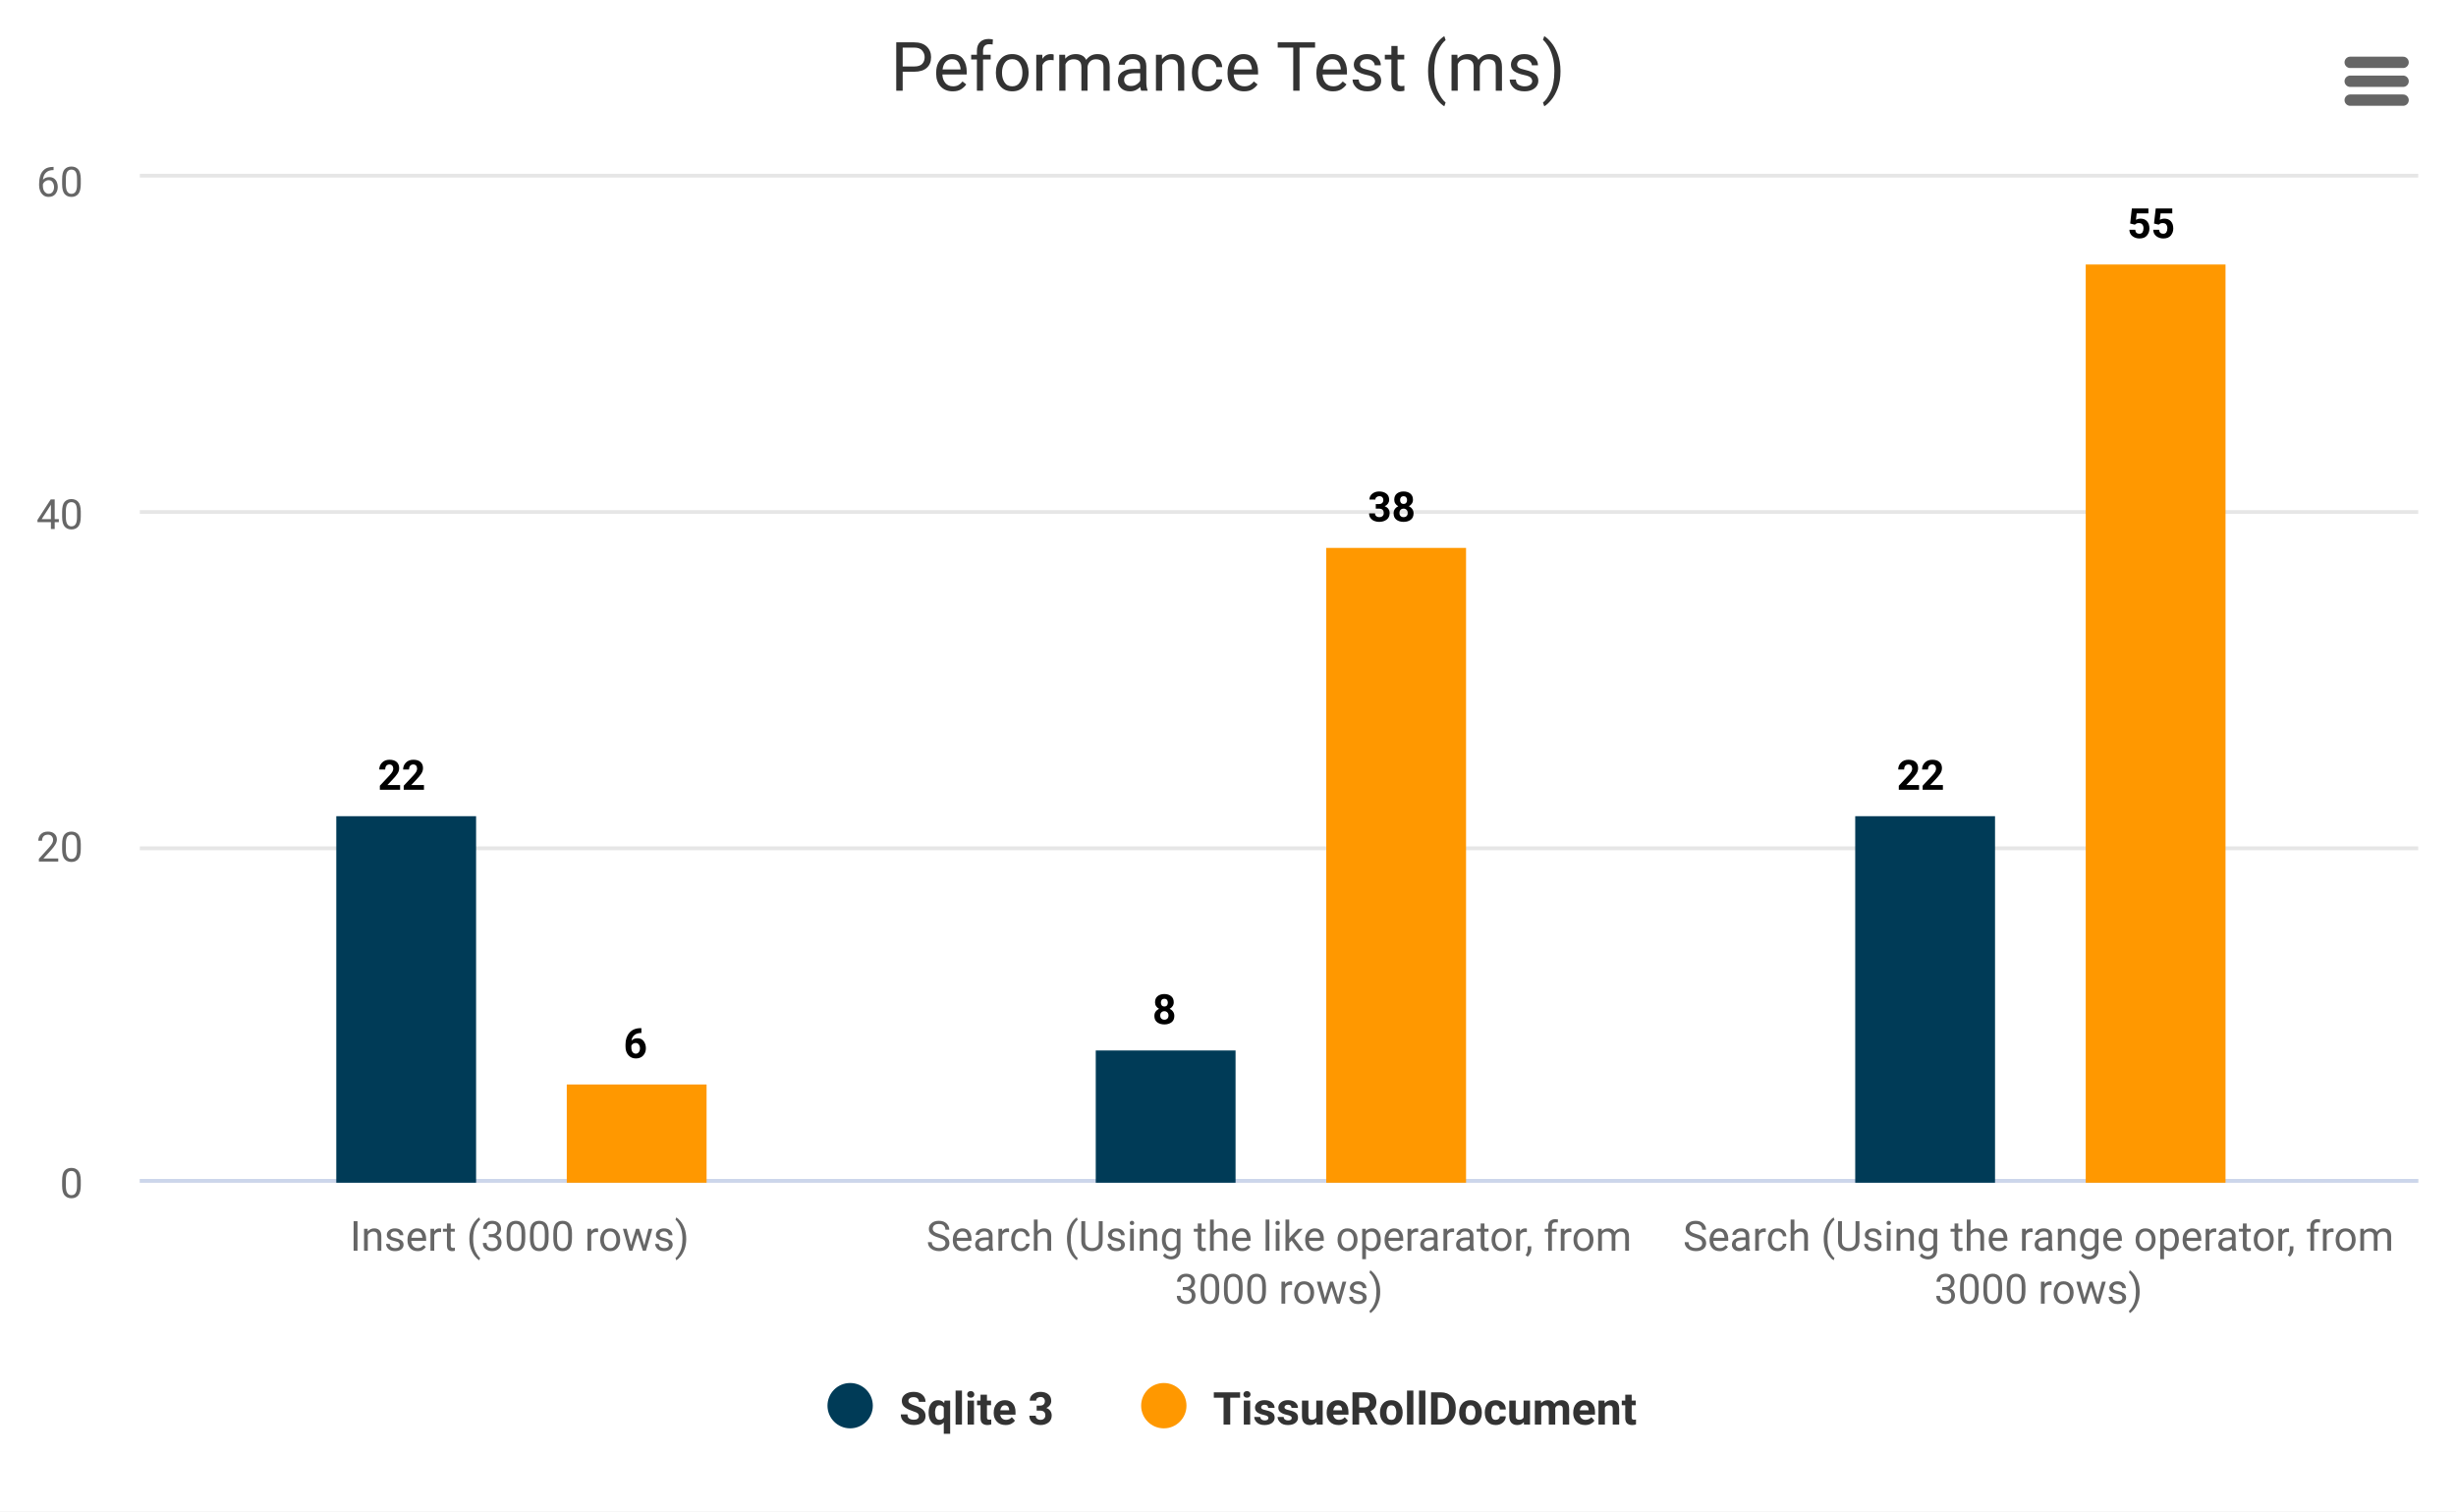
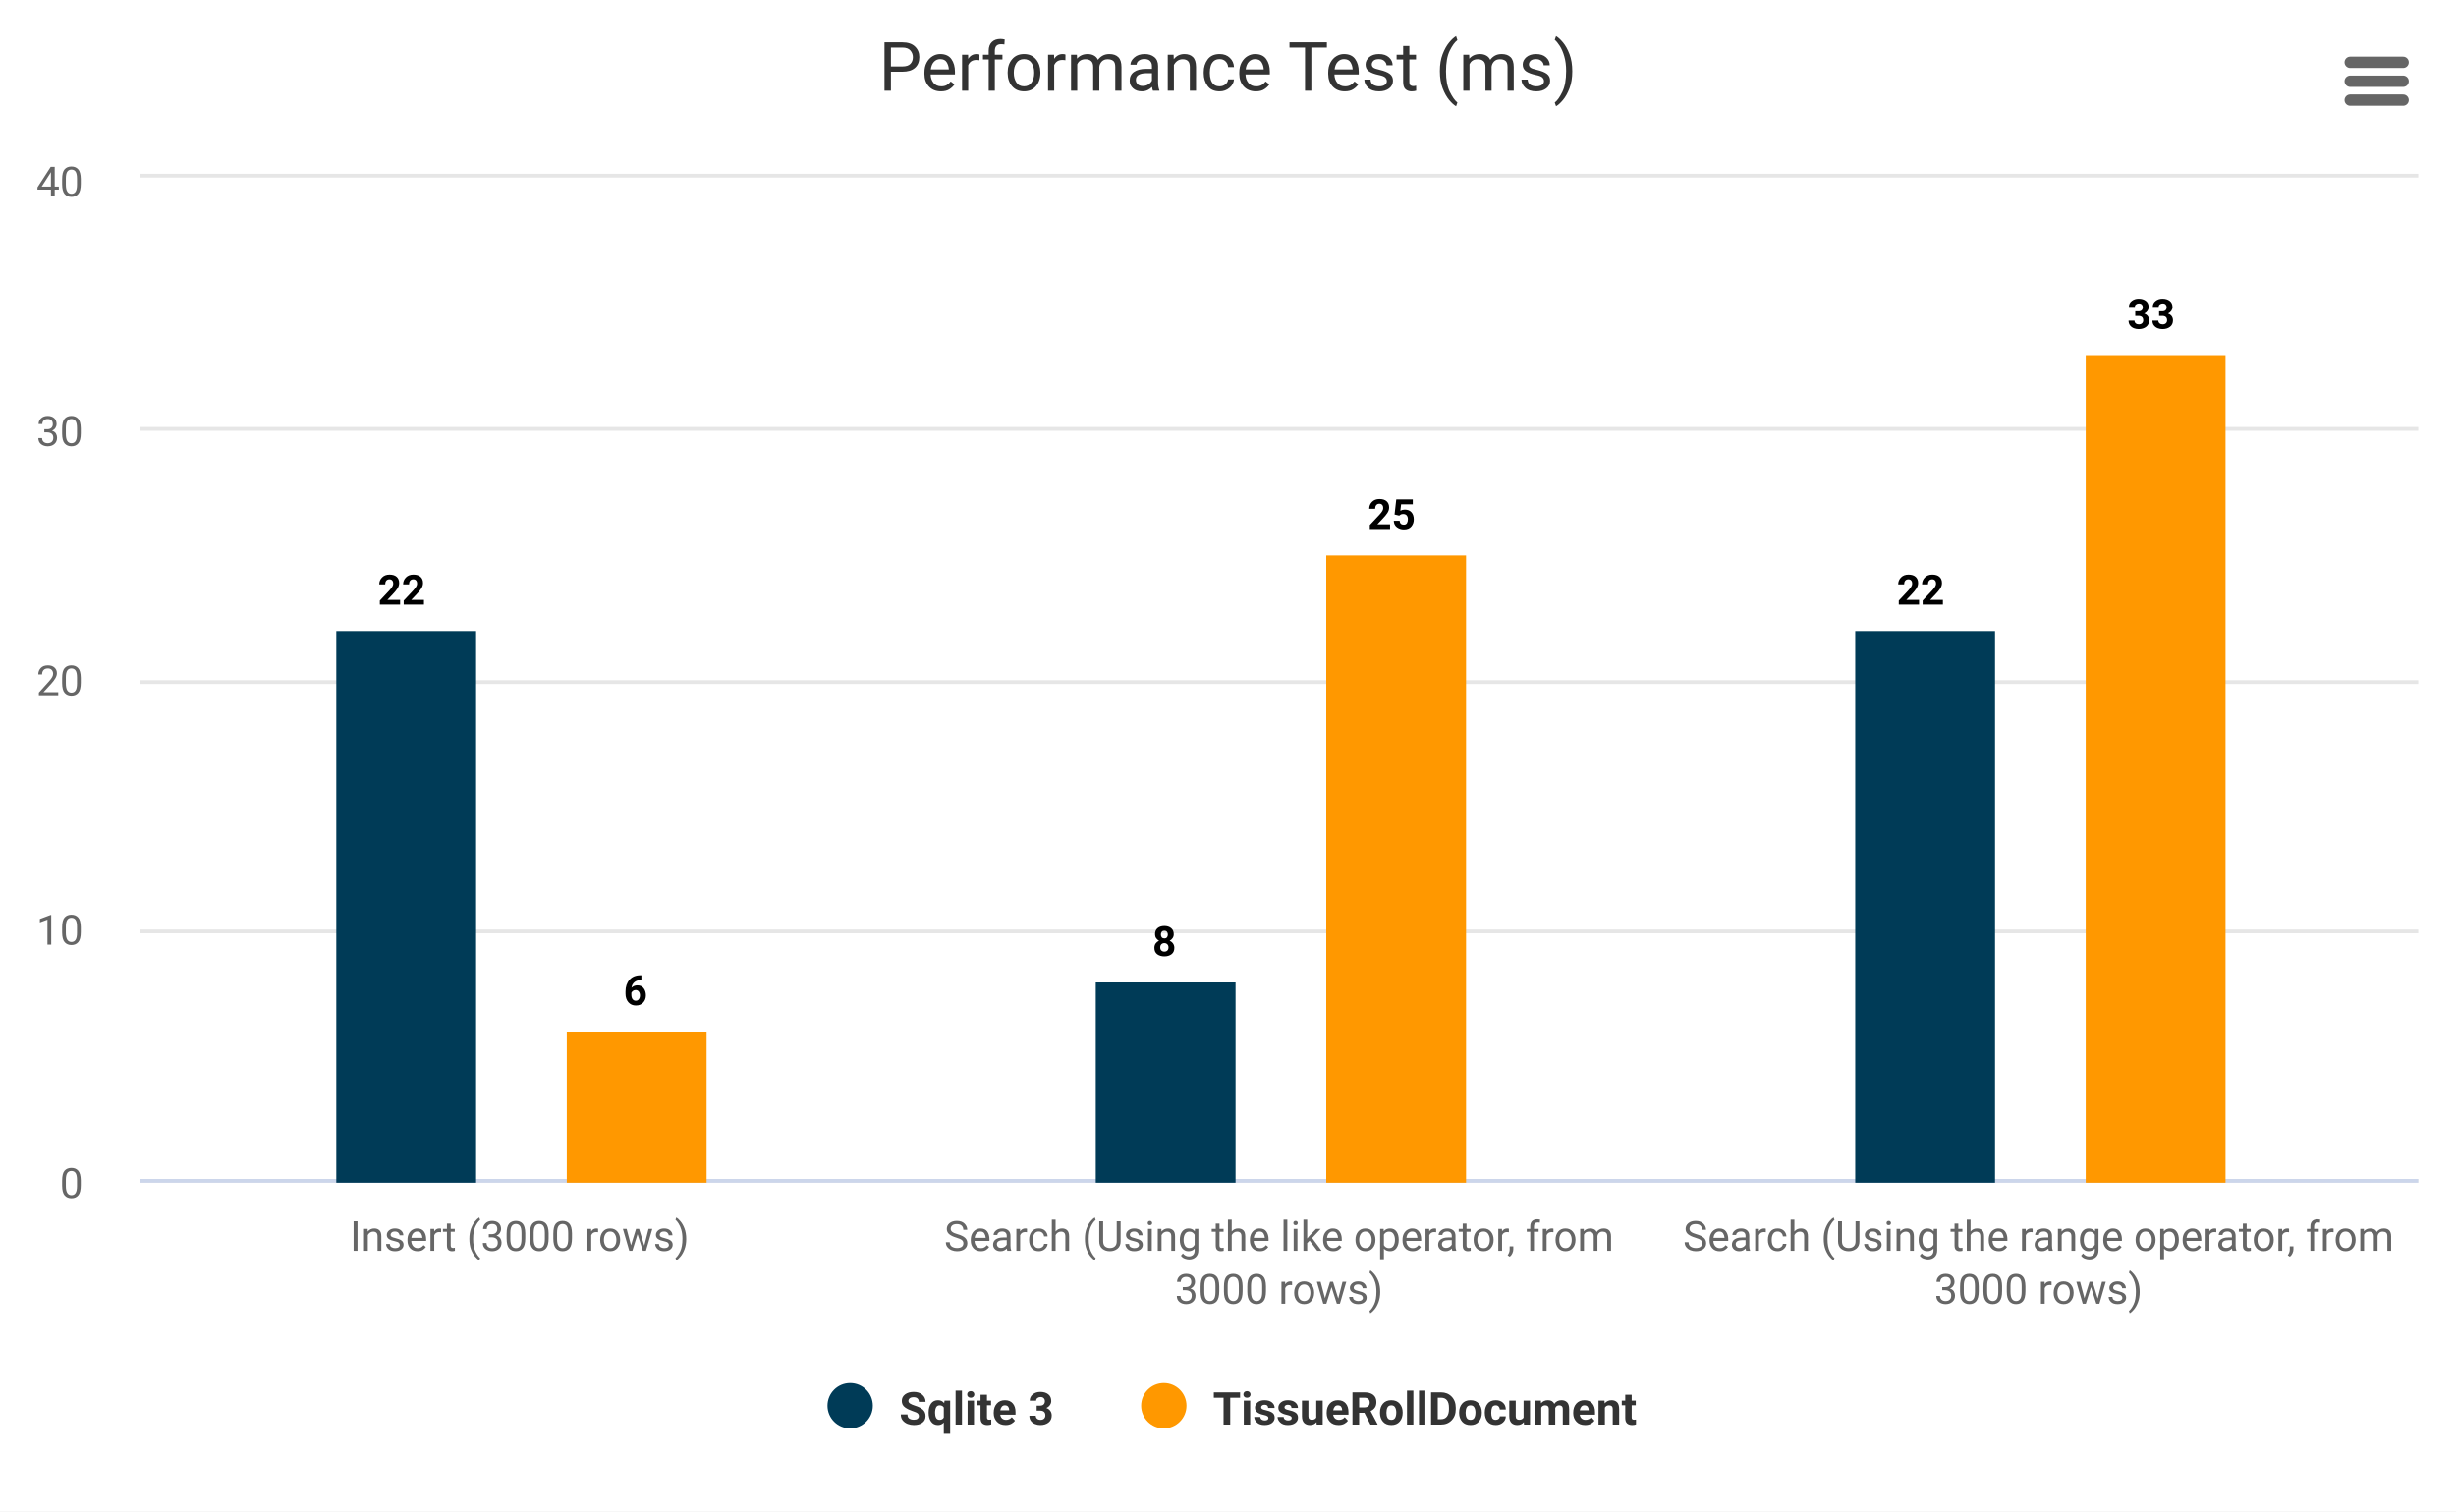
<svg xmlns="http://www.w3.org/2000/svg" version="1.1" style="font-family: Roboto; font-size: 12px;" width="650" height="400" viewBox="0 0 650 400" aria-hidden="false" aria-label="Interactive chart">
  <defs aria-hidden="true">
    <clipPath>
      <rect x="0" y="0" width="603" height="265" fill="none" />
    </clipPath>
    <clipPath>
      <rect x="0" y="0" width="603" height="265" fill="none" />
    </clipPath>
  </defs>
  <rect fill="#ffffff" x="0" y="0" width="650" height="400" rx="0" ry="0" aria-hidden="true" />
  <rect fill="none" x="37" y="47" width="603" height="265" aria-hidden="true" />
  <g data-z-index="0" aria-hidden="true" />
  <rect fill="none" data-z-index="1" x="37" y="47" width="603" height="265" aria-hidden="true" />
  <g data-z-index="1" aria-hidden="true">
    <path fill="none" stroke-dasharray="none" data-z-index="1" d="M 237.5 47 L 237.5 312" opacity="1" />
    <path fill="none" stroke-dasharray="none" data-z-index="1" d="M 438.5 47 L 438.5 312" opacity="1" />
    <path fill="none" stroke-dasharray="none" data-z-index="1" d="M 639.5 47 L 639.5 312" opacity="1" />
    <path fill="none" stroke-dasharray="none" data-z-index="1" d="M 36.5 47 L 36.5 312" opacity="1" />
  </g>
  <g data-z-index="1" aria-hidden="true">
    <path fill="none" stroke="#e6e6e6" stroke-width="1" stroke-dasharray="none" data-z-index="1" d="M 37 312.5 L 640 312.5" opacity="1" />
-     <path fill="none" stroke="#e6e6e6" stroke-width="1" stroke-dasharray="none" data-z-index="1" d="M 37 224.5 L 640 224.5" opacity="1" />
-     <path fill="none" stroke="#e6e6e6" stroke-width="1" stroke-dasharray="none" data-z-index="1" d="M 37 135.5 L 640 135.5" opacity="1" />
+     <path fill="none" stroke="#e6e6e6" stroke-width="1" stroke-dasharray="none" data-z-index="1" d="M 37 246.5 L 640 246.5" opacity="1" />
+     <path fill="none" stroke="#e6e6e6" stroke-width="1" stroke-dasharray="none" data-z-index="1" d="M 37 180.5 L 640 180.5" opacity="1" />
+     <path fill="none" stroke="#e6e6e6" stroke-width="1" stroke-dasharray="none" data-z-index="1" d="M 37 113.5 L 640 113.5" opacity="1" />
    <path fill="none" stroke="#e6e6e6" stroke-width="1" stroke-dasharray="none" data-z-index="1" d="M 37 46.5 L 640 46.5" opacity="1" />
  </g>
  <g data-z-index="2" aria-hidden="true">
    <path fill="none" stroke="#ccd6eb" stroke-width="1" data-z-index="7" d="M 37 312.5 L 640 312.5" />
  </g>
  <g data-z-index="2" aria-hidden="true">
    <path fill="none" data-z-index="7" d="M 37 47 L 37 312" />
  </g>
  <g data-z-index="3" aria-hidden="false">
-     <g data-z-index="0.1" opacity="1" transform="translate(37,47) scale(1 1)" clip-path="url(#highcharts-hx29z1u-309-)" style="cursor: pointer; outline: none;" aria-hidden="false" role="region" tabindex="-1" aria-label="Sqlite 3, bar series 1 of 2 with 3 bars.">
-       <rect x="52" y="169" width="37" height="97" fill="#003b57" opacity="1" tabindex="-1" role="img" aria-label="Insert (3000 rows), 22. Sqlite 3." style="outline: none;" />
-       <rect x="253" y="231" width="37" height="35" fill="#003b57" opacity="1" tabindex="-1" role="img" aria-label="Search (Using the like operarator, from 3000 rows), 8. Sqlite 3." style="outline: none;" />
-       <rect x="454" y="169" width="37" height="97" fill="#003b57" opacity="1" tabindex="-1" role="img" aria-label="Search (Using the range operator, from 3000 rows), 22. Sqlite 3." style="outline: none;" />
+     <g data-z-index="0.1" opacity="1" transform="translate(37,47) scale(1 1)" clip-path="url(#highcharts-737quu6-169-)" style="cursor: pointer; outline: none;" aria-hidden="false" role="region" tabindex="-1" aria-label="Sqlite 3, bar series 1 of 2 with 3 bars.">
+       <rect x="52" y="120" width="37" height="146" fill="#003b57" opacity="1" tabindex="-1" role="img" aria-label="Insert (3000 rows), 22. Sqlite 3." style="outline: none;" />
+       <rect x="253" y="213" width="37" height="53" fill="#003b57" opacity="1" tabindex="-1" role="img" aria-label="Search (Using the like operator, from 3000 rows), 8. Sqlite 3." style="outline: none;" />
+       <rect x="454" y="120" width="37" height="146" fill="rgb(0,59,87)" opacity="1" tabindex="-1" role="img" aria-label="Search (Using the range operator, from 3000 rows), 22. Sqlite 3." style="outline: none;" />
    </g>
    <g data-z-index="0.1" opacity="1" transform="translate(37,47) scale(1 1)" clip-path="none" aria-hidden="true" />
-     <g data-z-index="0.1" opacity="1" transform="translate(37,47) scale(1 1)" clip-path="url(#highcharts-hx29z1u-309-)" style="cursor: pointer; outline: none;" aria-hidden="false" role="region" tabindex="-1" aria-label="TissueRollDocument, bar series 2 of 2 with 3 bars.">
-       <rect x="113" y="240" width="37" height="26" fill="#ff9800" opacity="1" tabindex="-1" role="img" aria-label="Insert (3000 rows), 6. TissueRollDocument." style="outline: none;" />
-       <rect x="314" y="98" width="37" height="168" fill="#ff9800" opacity="1" tabindex="-1" role="img" aria-label="Search (Using the like operarator, from 3000 rows), 38. TissueRollDocument." style="outline: none;" />
-       <rect x="515" y="23" width="37" height="243" fill="#ff9800" opacity="1" tabindex="-1" role="img" aria-label="Search (Using the range operator, from 3000 rows), 55. TissueRollDocument." style="outline: none;" />
+     <g data-z-index="0.1" opacity="1" transform="translate(37,47) scale(1 1)" clip-path="url(#highcharts-737quu6-169-)" style="cursor: pointer; outline: none;" aria-hidden="false" role="region" tabindex="-1" aria-label="TissueRollDocument, bar series 2 of 2 with 3 bars.">
+       <rect x="113" y="226" width="37" height="40" fill="#ff9800" opacity="1" tabindex="-1" role="img" aria-label="Insert (3000 rows), 6. TissueRollDocument." style="outline: none;" />
+       <rect x="314" y="100" width="37" height="166" fill="#ff9800" opacity="1" tabindex="-1" role="img" aria-label="Search (Using the like operator, from 3000 rows), 25. TissueRollDocument." style="outline: none;" />
+       <rect x="515" y="47" width="37" height="219" fill="rgb(255,152,0)" opacity="1" tabindex="-1" role="img" aria-label="Search (Using the range operator, from 3000 rows), 33. TissueRollDocument." style="outline: none;" />
    </g>
    <g data-z-index="0.1" opacity="1" transform="translate(37,47) scale(1 1)" clip-path="none" aria-hidden="true" />
  </g>
  <g data-z-index="3" aria-hidden="true">
    <g stroke-linecap="round" style="cursor: pointer;" transform="translate(616,10)">
      <rect fill="#ffffff" x="0.5" y="0.5" width="24" height="22" rx="2" ry="2" stroke="none" stroke-width="1" />
      <path fill="#666666" d="M 6 6.5 L 20 6.5 M 6 11.5 L 20 11.5 M 6 16.5 L 20 16.5" data-z-index="1" stroke="#666666" stroke-width="3" />
      <text font-family="Roboto-Regular,Roboto" x="0" data-z-index="1" y="15.5" style="color: rgb(51, 51, 51); font-weight: normal; fill: rgb(51, 51, 51);" />
    </g>
  </g>
-   <text font-family="Roboto-Regular,Roboto" x="325" text-anchor="middle" data-z-index="4" style="color: rgb(51, 51, 51); font-size: 18px; fill: rgb(51, 51, 51);" y="24" aria-hidden="true">Peformance Test (ms)</text>
+   <text font-family="Roboto-Regular,Roboto" x="325" text-anchor="middle" data-z-index="4" style="color: rgb(51, 51, 51); font-size: 18px; fill: rgb(51, 51, 51);" y="24" aria-hidden="true">Performance Test (ms)</text>
  <text font-family="Roboto-Regular,Roboto" x="325" text-anchor="middle" data-z-index="4" style="color: rgb(102, 102, 102); fill: rgb(102, 102, 102);" y="46" aria-hidden="true" />
  <text font-family="Roboto-Regular,Roboto" x="10" text-anchor="start" data-z-index="4" style="color: rgb(102, 102, 102); fill: rgb(102, 102, 102);" y="397" aria-hidden="true" />
  <g data-z-index="6" opacity="1" transform="translate(37,47) scale(1 1)" aria-hidden="true" style="cursor: pointer;">
-     <g data-z-index="1" style="cursor: pointer;" transform="translate(58,146)">
+     <g data-z-index="1" style="cursor: pointer;" transform="translate(58,97)">
      <text font-family="Roboto-Regular,Roboto" x="5" data-z-index="1" y="16" style="color: rgb(0, 0, 0); font-size: 11px; font-weight: bold; fill: rgb(0, 0, 0);">22</text>
    </g>
-     <g data-z-index="1" style="cursor: pointer;" transform="translate(263,208)">
+     <g data-z-index="1" style="cursor: pointer;" transform="translate(263,190)">
      <text font-family="Roboto-Regular,Roboto" x="5" data-z-index="1" y="16" style="color: rgb(0, 0, 0); font-size: 11px; font-weight: bold; fill: rgb(0, 0, 0);">8</text>
    </g>
-     <g data-z-index="1" transform="translate(460,146)" style="cursor: pointer;">
+     <g data-z-index="1" transform="translate(460,97)" style="cursor: pointer;">
      <text font-family="Roboto-Regular,Roboto" x="5" data-z-index="1" y="16" style="color: rgb(0, 0, 0); font-size: 11px; font-weight: bold; fill: rgb(0, 0, 0);">22</text>
    </g>
  </g>
  <g data-z-index="6" opacity="1" transform="translate(37,47) scale(1 1)" aria-hidden="true" style="cursor: pointer;">
-     <g data-z-index="1" transform="translate(123,217)" style="cursor: pointer;">
+     <g data-z-index="1" transform="translate(123,203)" style="cursor: pointer;">
      <text font-family="Roboto-Regular,Roboto" x="5" data-z-index="1" y="16" style="color: rgb(0, 0, 0); font-size: 11px; font-weight: bold; fill: rgb(0, 0, 0);">6</text>
    </g>
-     <g data-z-index="1" transform="translate(320,75)" style="cursor: pointer;">
-       <text font-family="Roboto-Regular,Roboto" x="5" data-z-index="1" y="16" style="color: rgb(0, 0, 0); font-size: 11px; font-weight: bold; fill: rgb(0, 0, 0);">38</text>
+     <g data-z-index="1" transform="translate(320,77)" style="cursor: pointer;">
+       <text font-family="Roboto-Regular,Roboto" x="5" data-z-index="1" y="16" style="color: rgb(0, 0, 0); font-size: 11px; font-weight: bold; fill: rgb(0, 0, 0);">25</text>
    </g>
-     <g data-z-index="1" transform="translate(521,0)" style="cursor: pointer;">
-       <text font-family="Roboto-Regular,Roboto" x="5" data-z-index="1" y="16" style="color: rgb(0, 0, 0); font-size: 11px; font-weight: bold; fill: rgb(0, 0, 0);">55</text>
+     <g data-z-index="1" transform="translate(521,24)" style="cursor: pointer;">
+       <text font-family="Roboto-Regular,Roboto" x="5" data-z-index="1" y="16" style="color: rgb(0, 0, 0); font-size: 11px; font-weight: bold; fill: rgb(0, 0, 0);">33</text>
    </g>
  </g>
  <g data-z-index="7" aria-hidden="true" transform="translate(209,359)">
    <rect fill="none" rx="0" ry="0" x="0" y="0" width="232" height="26" />
    <g data-z-index="1">
      <g>
        <g data-z-index="1" transform="translate(8,3)">
          <text font-family="Roboto-Regular,Roboto" x="21" text-anchor="start" data-z-index="2" y="15" style="color: rgb(51, 51, 51); cursor: pointer; font-size: 12px; font-weight: bold; fill: rgb(51, 51, 51);">Sqlite 3</text>
          <rect x="2" y="4" width="12" height="12" fill="#003b57" rx="6" ry="6" data-z-index="3" />
        </g>
        <g data-z-index="1" transform="translate(91.01172,3)">
          <text font-family="Roboto-Regular,Roboto" x="21" y="15" text-anchor="start" data-z-index="2" style="color: rgb(51, 51, 51); cursor: pointer; font-size: 12px; font-weight: bold; fill: rgb(51, 51, 51);">TissueRollDocument</text>
          <rect x="2" y="4" width="12" height="12" fill="#ff9800" rx="6" ry="6" data-z-index="3" />
        </g>
      </g>
    </g>
  </g>
  <g data-z-index="7" aria-hidden="true">
    <text font-family="Roboto-Regular,Roboto" x="137.5" style="color: rgb(102, 102, 102); cursor: default; font-size: 11px; fill: rgb(102, 102, 102);" text-anchor="middle" transform="translate(0,0)" y="331" opacity="1">Insert (3000 rows)</text>
-     <text font-family="Roboto-Regular,Roboto" x="338.5" style="color: rgb(102, 102, 102); cursor: default; font-size: 11px; fill: rgb(102, 102, 102);" text-anchor="middle" transform="translate(0,0)" y="331" opacity="1">Search (Using the like operarator, from<tspan dy="14" x="338.5">​</tspan>3000 rows)</text>
+     <text font-family="Roboto-Regular,Roboto" x="338.5" style="color: rgb(102, 102, 102); cursor: default; font-size: 11px; fill: rgb(102, 102, 102);" text-anchor="middle" transform="translate(0,0)" y="331" opacity="1">Search (Using the like operator, from<tspan dy="14" x="338.5">​</tspan>3000 rows)</text>
    <text font-family="Roboto-Regular,Roboto" x="539.5" style="color: rgb(102, 102, 102); cursor: default; font-size: 11px; fill: rgb(102, 102, 102);" text-anchor="middle" transform="translate(0,0)" y="331" opacity="1">Search (Using the range operator, from<tspan dy="14" x="539.5">​</tspan>3000 rows)</text>
  </g>
  <g data-z-index="7" aria-hidden="true">
    <text font-family="Roboto-Regular,Roboto" x="22" style="color: rgb(102, 102, 102); cursor: default; font-size: 11px; fill: rgb(102, 102, 102);" text-anchor="end" transform="translate(0,0)" y="317" opacity="1">0</text>
-     <text font-family="Roboto-Regular,Roboto" x="22" text-anchor="end" transform="translate(0,0)" style="color: rgb(102, 102, 102); cursor: default; font-size: 11px; fill: rgb(102, 102, 102);" y="228" opacity="1">20</text>
-     <text font-family="Roboto-Regular,Roboto" x="22" text-anchor="end" transform="translate(0,0)" y="140" opacity="1" style="color: rgb(102, 102, 102); cursor: default; font-size: 11px; fill: rgb(102, 102, 102);">40</text>
-     <text font-family="Roboto-Regular,Roboto" x="22" text-anchor="end" transform="translate(0,0)" y="52" opacity="1" style="color: rgb(102, 102, 102); cursor: default; font-size: 11px; fill: rgb(102, 102, 102);">60</text>
+     <text font-family="Roboto-Regular,Roboto" x="22" style="color: rgb(102, 102, 102); cursor: default; font-size: 11px; fill: rgb(102, 102, 102);" text-anchor="end" transform="translate(0,0)" y="250" opacity="1">10</text>
+     <text font-family="Roboto-Regular,Roboto" x="22" text-anchor="end" transform="translate(0,0)" style="color: rgb(102, 102, 102); cursor: default; font-size: 11px; fill: rgb(102, 102, 102);" y="184" opacity="1">20</text>
+     <text font-family="Roboto-Regular,Roboto" x="22" text-anchor="end" transform="translate(0,0)" y="118" opacity="1" style="color: rgb(102, 102, 102); cursor: default; font-size: 11px; fill: rgb(102, 102, 102);">30</text>
+     <text font-family="Roboto-Regular,Roboto" x="22" text-anchor="end" transform="translate(0,0)" y="52" opacity="1" style="color: rgb(102, 102, 102); cursor: default; font-size: 11px; fill: rgb(102, 102, 102);">40</text>
  </g>
</svg>
